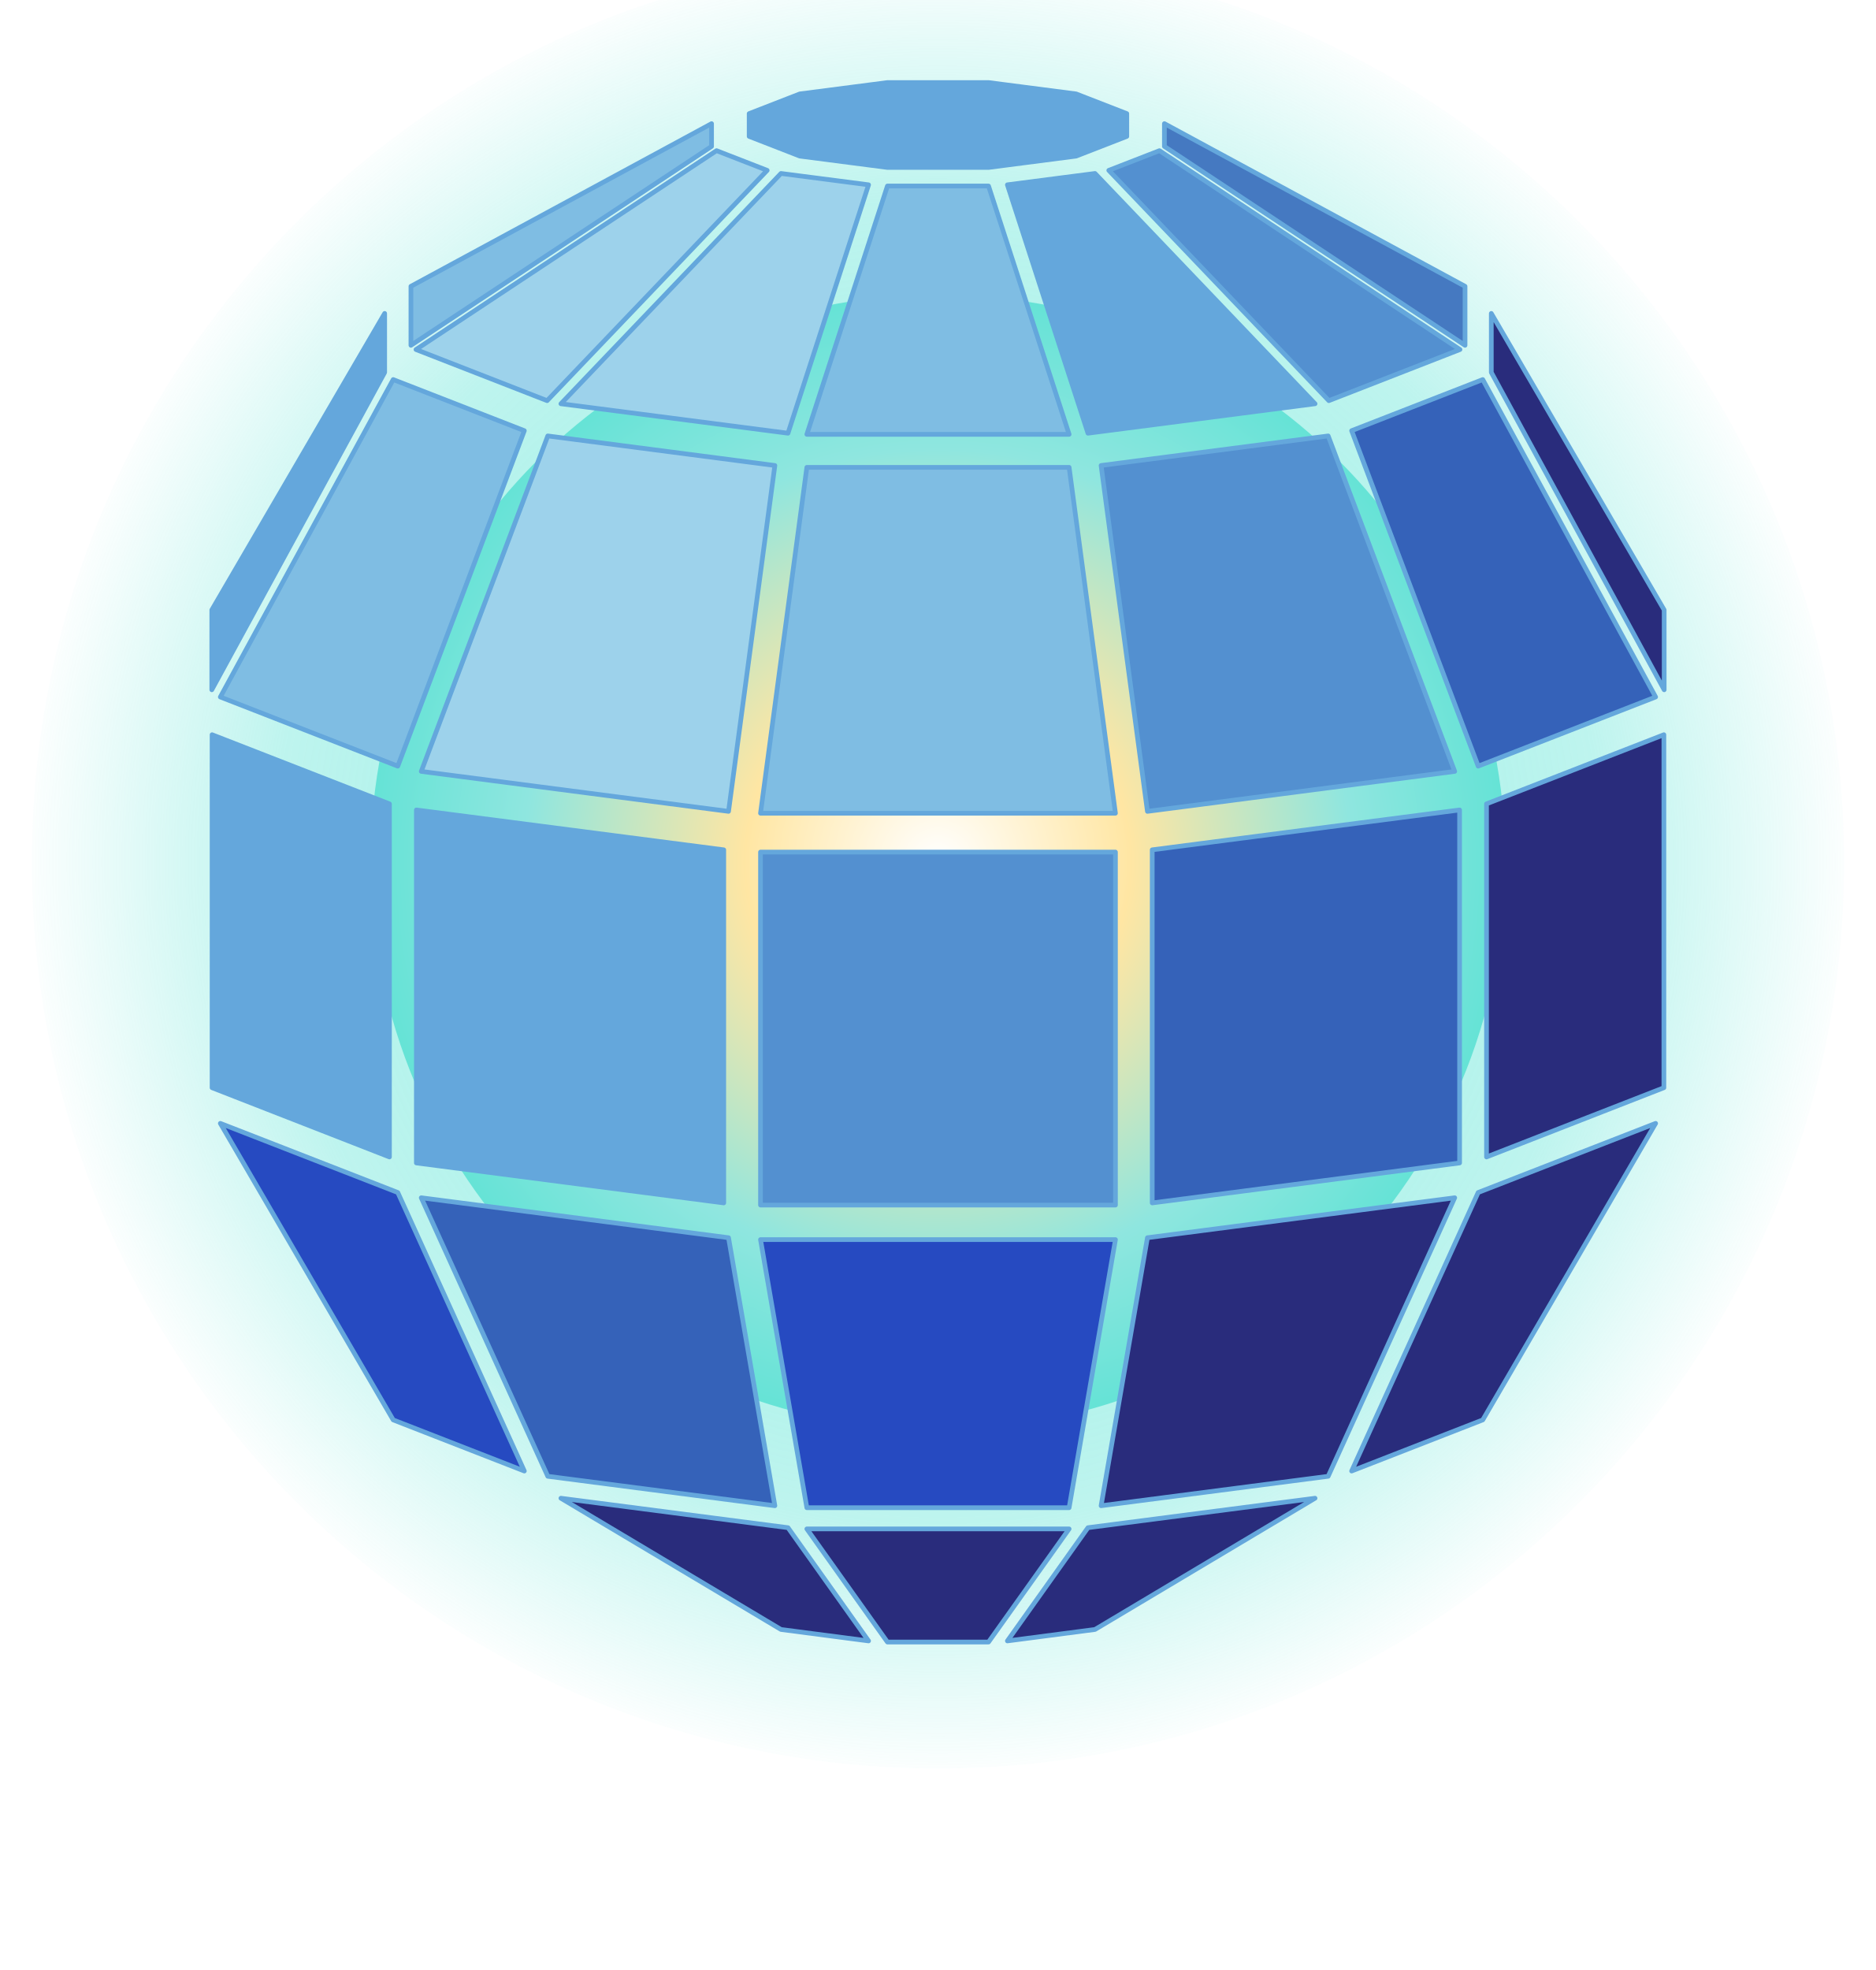
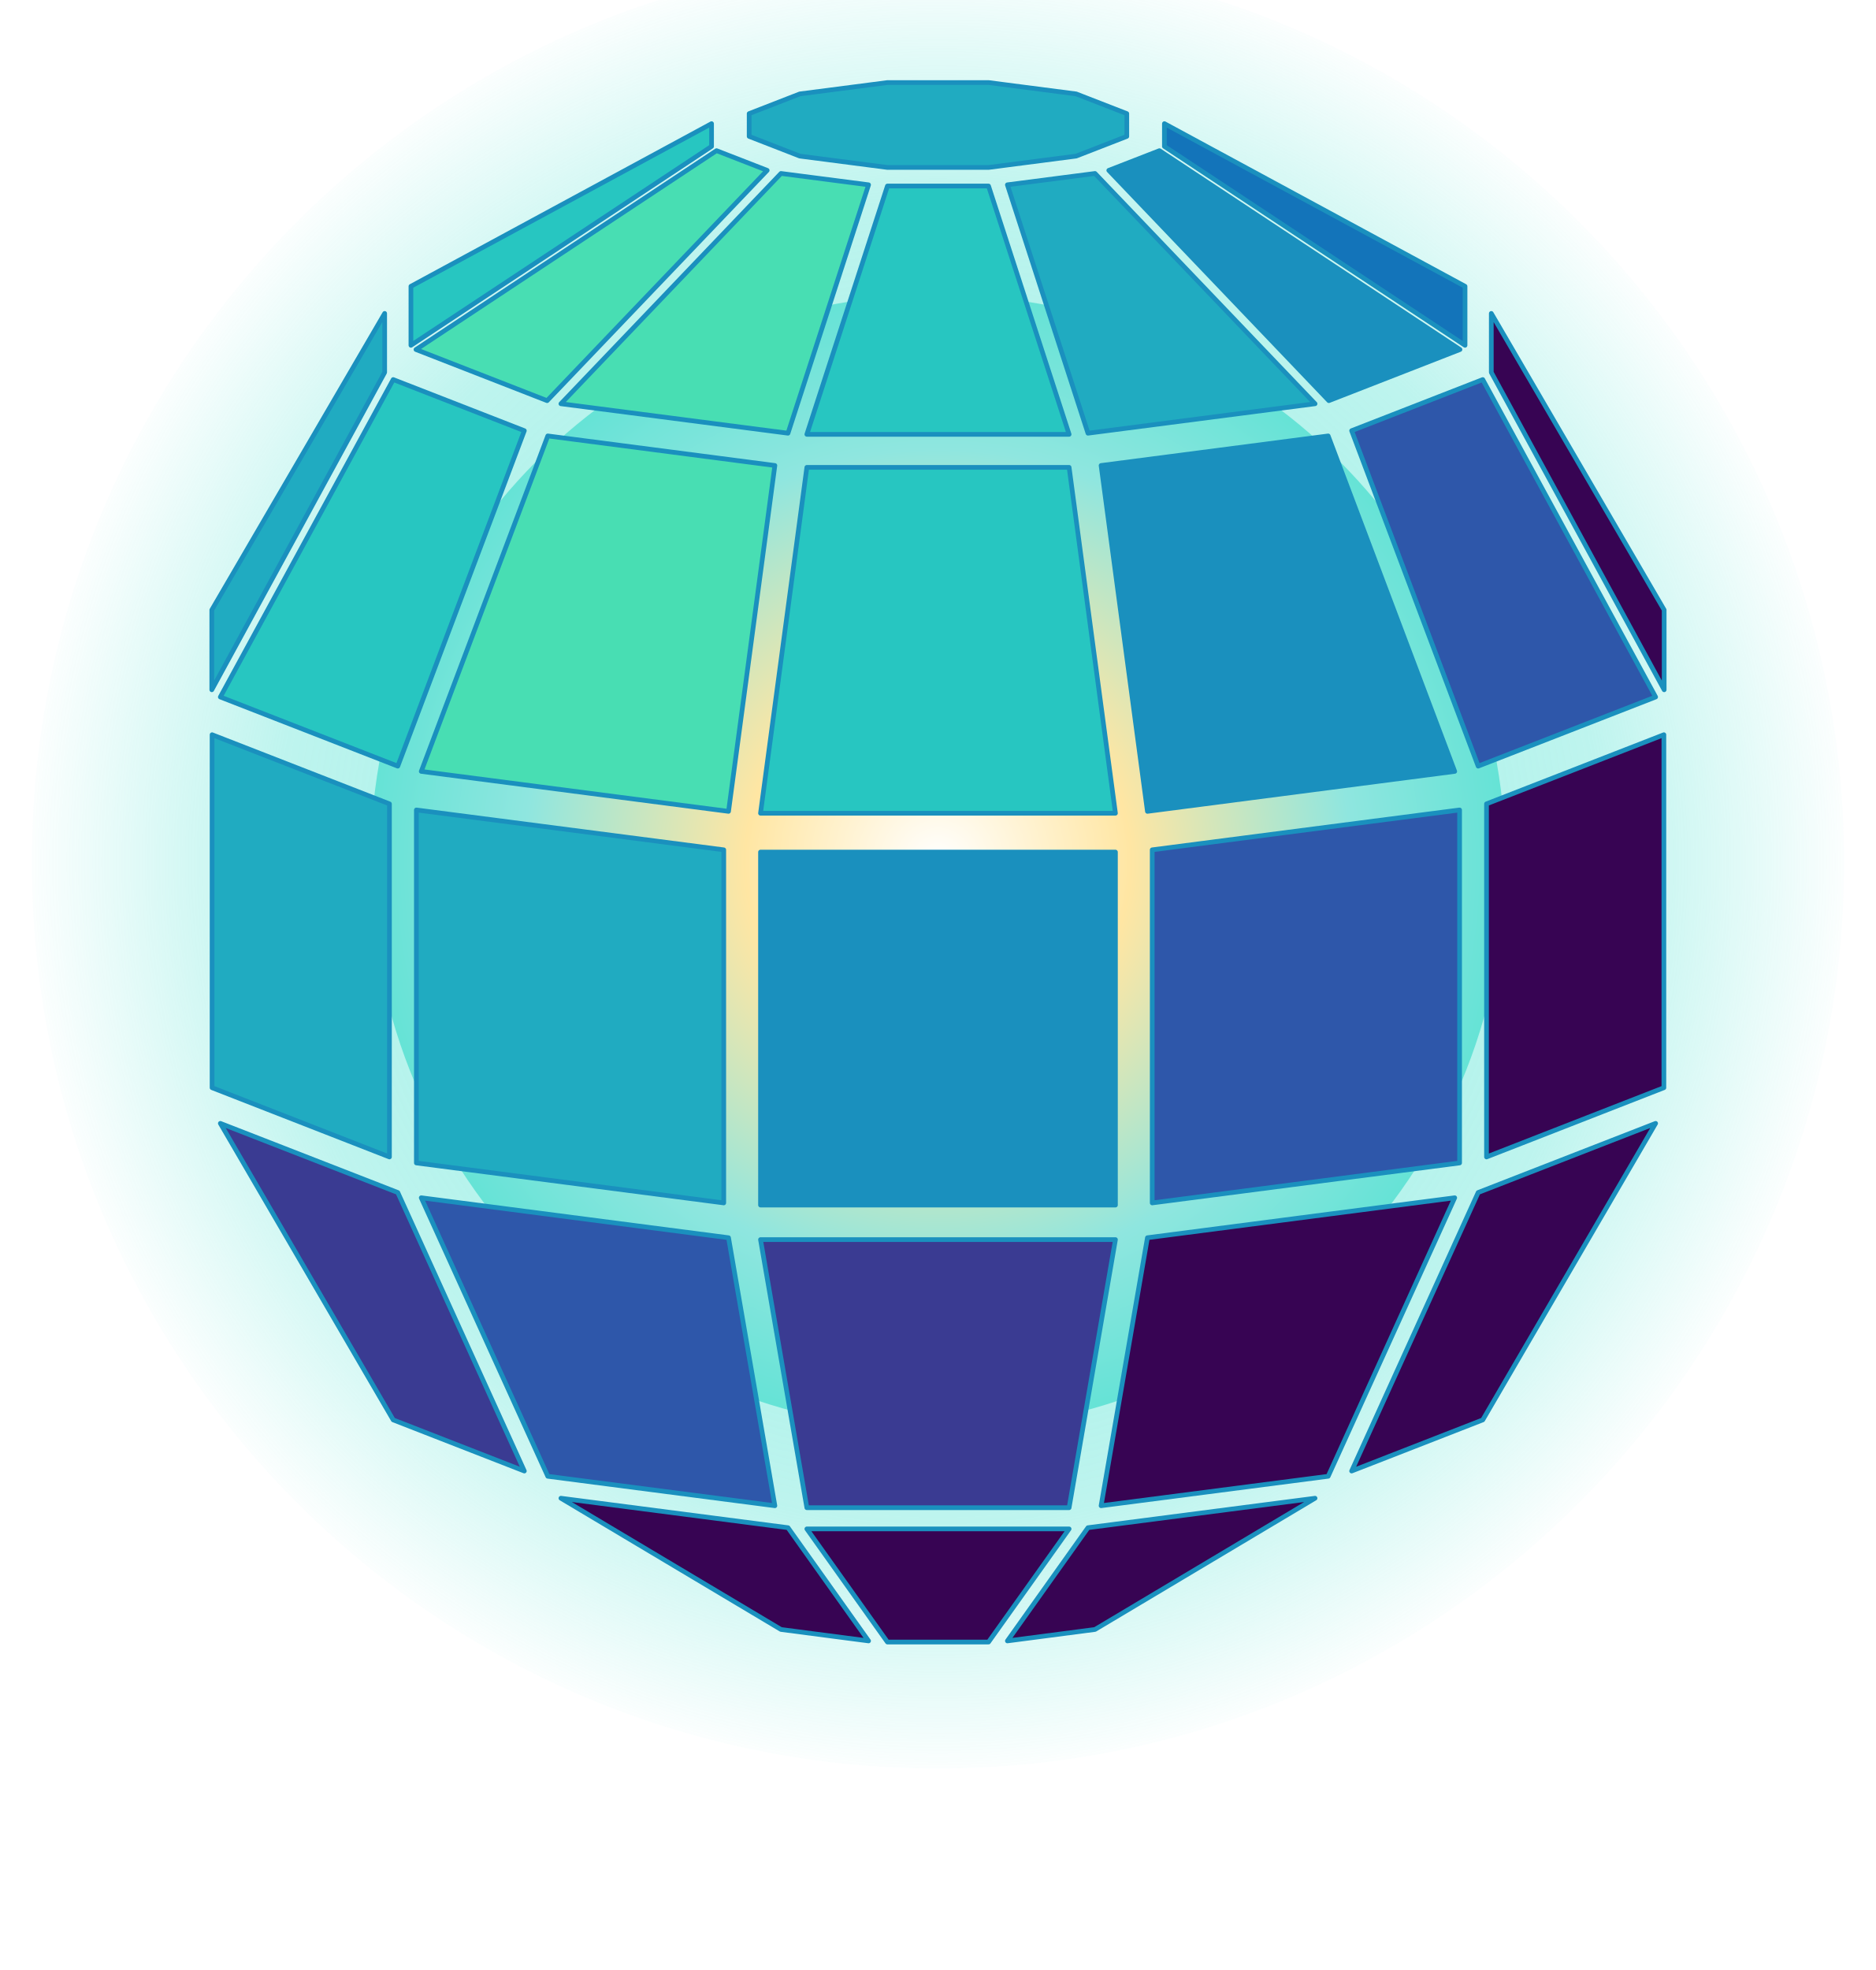
<svg xmlns="http://www.w3.org/2000/svg" viewBox="0 0 200 210" fill="none">
  <defs>
    <radialGradient id="corona" cx="50%" cy="50%" r="50%">
      <stop offset="0.35" stop-color="#5ee7d6" stop-opacity="0.55" />
      <stop offset="0.72" stop-color="#45e0cf" stop-opacity="0.35" />
      <stop offset="1" stop-color="#45e0cf" stop-opacity="0" />
    </radialGradient>
    <radialGradient id="starcore" cx="50%" cy="50%" r="60%">
      <stop offset="0" stop-color="#ffffff" />
      <stop offset="0.28" stop-color="#ffe6a3" />
      <stop offset="0.6" stop-color="#8fe6df" />
      <stop offset="1" stop-color="#45e0cf" />
    </radialGradient>
  </defs>
  <circle cx="100.00" cy="91.92" r="96.6" fill="url(#corona)" />
  <circle cx="100.00" cy="91.92" r="60.5" fill="url(#starcore)" />
-   <polygon points="22.58,65.02 22.58,73.53 41.01,39.70 41.01,33.41" fill="#64a7dc" stroke="#64a7dc" stroke-width="0.5" stroke-linejoin="round" />
-   <polygon points="177.42,73.53 177.42,65.02 158.99,33.41 158.99,39.70" fill="#292c7c" stroke="#64a7dc" stroke-width="0.5" stroke-linejoin="round" />
-   <polygon points="43.81,30.52 43.81,36.81 75.86,15.61 75.86,13.18" fill="#7fbde3" stroke="#64a7dc" stroke-width="0.5" stroke-linejoin="round" />
-   <polygon points="156.19,36.81 156.19,30.52 124.14,13.18 124.14,15.61" fill="#4579c1" stroke="#64a7dc" stroke-width="0.5" stroke-linejoin="round" />
-   <polygon points="105.39,17.85 114.73,16.64 120.13,14.54 120.13,12.11 114.73,10.01 105.39,8.80 94.61,8.80 85.27,10.01 79.87,12.11 79.87,14.54 85.27,16.64 94.61,17.85" fill="#64a7dc" stroke="#64a7dc" stroke-width="0.5" stroke-linejoin="round" />
-   <polygon points="83.26,173.70 92.60,174.92 84.01,162.85 59.80,159.71" fill="#292c7c" stroke="#64a7dc" stroke-width="0.5" stroke-linejoin="round" />
-   <polygon points="107.40,174.92 116.74,173.70 140.20,159.71 115.99,162.85" fill="#292c7c" stroke="#64a7dc" stroke-width="0.5" stroke-linejoin="round" />
-   <polygon points="94.61,175.04 105.39,175.04 113.98,162.98 86.02,162.98" fill="#292c7c" stroke="#64a7dc" stroke-width="0.5" stroke-linejoin="round" />
-   <polygon points="41.92,151.36 55.90,156.81 42.41,127.12 23.49,119.75" fill="#264ac1" stroke="#64a7dc" stroke-width="0.5" stroke-linejoin="round" />
-   <polygon points="144.10,156.81 158.08,151.36 176.51,119.75 157.59,127.12" fill="#292c7c" stroke="#64a7dc" stroke-width="0.5" stroke-linejoin="round" />
-   <polygon points="44.35,37.26 58.33,42.71 81.79,18.16 76.39,16.06" fill="#9dd2eb" stroke="#64a7dc" stroke-width="0.5" stroke-linejoin="round" />
-   <polygon points="141.67,42.71 155.65,37.26 123.61,16.06 118.21,18.16" fill="#5390d0" stroke="#64a7dc" stroke-width="0.5" stroke-linejoin="round" />
-   <polygon points="22.61,115.95 41.52,123.33 41.52,85.69 22.61,78.32" fill="#64a7dc" stroke="#64a7dc" stroke-width="0.5" stroke-linejoin="round" />
-   <polygon points="158.48,123.33 177.39,115.95 177.39,78.32 158.48,85.69" fill="#292c7c" stroke="#64a7dc" stroke-width="0.5" stroke-linejoin="round" />
-   <polygon points="23.49,74.30 42.41,81.67 55.90,45.91 41.92,40.46" fill="#7fbde3" stroke="#64a7dc" stroke-width="0.5" stroke-linejoin="round" />
-   <polygon points="157.59,81.67 176.51,74.30 158.08,40.46 144.10,45.91" fill="#3562b9" stroke="#64a7dc" stroke-width="0.5" stroke-linejoin="round" />
-   <polygon points="58.40,157.37 82.61,160.51 77.67,131.94 44.91,127.68" fill="#3562b9" stroke="#64a7dc" stroke-width="0.5" stroke-linejoin="round" />
-   <polygon points="117.39,160.51 141.60,157.37 155.09,127.68 122.33,131.94" fill="#292c7c" stroke="#64a7dc" stroke-width="0.5" stroke-linejoin="round" />
-   <polygon points="59.80,43.04 84.01,46.18 92.60,19.70 83.26,18.49" fill="#9dd2eb" stroke="#64a7dc" stroke-width="0.5" stroke-linejoin="round" />
-   <polygon points="115.99,46.18 140.20,43.04 116.74,18.49 107.40,19.70" fill="#64a7dc" stroke="#64a7dc" stroke-width="0.5" stroke-linejoin="round" />
-   <polygon points="86.02,46.30 113.98,46.30 105.39,19.83 94.61,19.83" fill="#7fbde3" stroke="#64a7dc" stroke-width="0.5" stroke-linejoin="round" />
-   <polygon points="86.02,160.72 113.98,160.72 118.92,132.14 81.08,132.14" fill="#264ac1" stroke="#64a7dc" stroke-width="0.5" stroke-linejoin="round" />
-   <polygon points="44.91,82.23 77.67,86.49 82.61,49.62 58.40,46.47" fill="#9dd2eb" stroke="#64a7dc" stroke-width="0.5" stroke-linejoin="round" />
-   <polygon points="122.33,86.49 155.09,82.23 141.60,46.47 117.39,49.62" fill="#5390d0" stroke="#64a7dc" stroke-width="0.5" stroke-linejoin="round" />
-   <polygon points="44.39,123.97 77.16,128.23 77.16,90.59 44.39,86.34" fill="#64a7dc" stroke="#64a7dc" stroke-width="0.5" stroke-linejoin="round" />
-   <polygon points="122.84,128.23 155.61,123.97 155.61,86.34 122.84,90.59" fill="#3562b9" stroke="#64a7dc" stroke-width="0.5" stroke-linejoin="round" />
-   <polygon points="81.08,86.69 118.92,86.69 113.98,49.82 86.02,49.82" fill="#7fbde3" stroke="#64a7dc" stroke-width="0.5" stroke-linejoin="round" />
-   <polygon points="81.08,128.46 118.92,128.46 118.92,90.83 81.08,90.83" fill="#5390d0" stroke="#64a7dc" stroke-width="0.5" stroke-linejoin="round" />
+   <polygon points="22.58,65.02 22.58,73.53 41.01,39.70 41.01,33.41" fill="#20ABC1" stroke="#1A90BE" stroke-width="0.5" stroke-linejoin="round" />
+   <polygon points="177.42,73.53 177.42,65.02 158.99,33.41 158.99,39.70" fill="#370453" stroke="#1A90BE" stroke-width="0.5" stroke-linejoin="round" />
+   <polygon points="43.81,30.52 43.81,36.81 75.86,15.61 75.86,13.18" fill="#27C6C1" stroke="#1A90BE" stroke-width="0.5" stroke-linejoin="round" />
+   <polygon points="156.19,36.81 156.19,30.52 124.14,13.18 124.14,15.61" fill="#1374BA" stroke="#1A90BE" stroke-width="0.5" stroke-linejoin="round" />
+   <polygon points="105.39,17.85 114.73,16.64 120.13,14.54 120.13,12.11 114.73,10.01 105.39,8.80 94.61,8.80 85.27,10.01 79.87,12.11 79.87,14.54 85.27,16.64 94.61,17.85" fill="#20ABC1" stroke="#1A90BE" stroke-width="0.5" stroke-linejoin="round" />
+   <polygon points="83.26,173.70 92.60,174.92 84.01,162.85 59.80,159.71" fill="#370453" stroke="#1A90BE" stroke-width="0.5" stroke-linejoin="round" />
+   <polygon points="107.40,174.92 116.74,173.70 140.20,159.71 115.99,162.85" fill="#370453" stroke="#1A90BE" stroke-width="0.5" stroke-linejoin="round" />
+   <polygon points="94.61,175.04 105.39,175.04 113.98,162.98 86.02,162.98" fill="#370453" stroke="#1A90BE" stroke-width="0.5" stroke-linejoin="round" />
+   <polygon points="41.92,151.36 55.90,156.81 42.41,127.12 23.49,119.75" fill="#3A3B92" stroke="#1A90BE" stroke-width="0.5" stroke-linejoin="round" />
+   <polygon points="144.10,156.81 158.08,151.36 176.51,119.75 157.59,127.12" fill="#370453" stroke="#1A90BE" stroke-width="0.5" stroke-linejoin="round" />
+   <polygon points="44.35,37.26 58.33,42.71 81.79,18.16 76.39,16.06" fill="#48DEB3" stroke="#1A90BE" stroke-width="0.5" stroke-linejoin="round" />
+   <polygon points="141.67,42.71 155.65,37.26 123.61,16.06 118.21,18.16" fill="#1A90BE" stroke="#1A90BE" stroke-width="0.5" stroke-linejoin="round" />
+   <polygon points="22.61,115.95 41.52,123.33 41.52,85.69 22.61,78.32" fill="#20ABC1" stroke="#1A90BE" stroke-width="0.5" stroke-linejoin="round" />
+   <polygon points="158.48,123.33 177.39,115.95 177.39,78.32 158.48,85.69" fill="#370453" stroke="#1A90BE" stroke-width="0.5" stroke-linejoin="round" />
+   <polygon points="23.49,74.30 42.41,81.67 55.90,45.91 41.92,40.46" fill="#27C6C1" stroke="#1A90BE" stroke-width="0.5" stroke-linejoin="round" />
+   <polygon points="157.59,81.67 176.51,74.30 158.08,40.46 144.10,45.91" fill="#2E57AA" stroke="#1A90BE" stroke-width="0.5" stroke-linejoin="round" />
+   <polygon points="58.40,157.37 82.61,160.51 77.67,131.94 44.91,127.68" fill="#2E57AA" stroke="#1A90BE" stroke-width="0.5" stroke-linejoin="round" />
+   <polygon points="117.39,160.51 141.60,157.37 155.09,127.68 122.33,131.94" fill="#370453" stroke="#1A90BE" stroke-width="0.5" stroke-linejoin="round" />
+   <polygon points="59.80,43.04 84.01,46.18 92.60,19.70 83.26,18.49" fill="#48DEB3" stroke="#1A90BE" stroke-width="0.5" stroke-linejoin="round" />
+   <polygon points="115.99,46.18 140.20,43.04 116.74,18.49 107.40,19.70" fill="#20ABC1" stroke="#1A90BE" stroke-width="0.5" stroke-linejoin="round" />
+   <polygon points="86.02,46.30 113.98,46.30 105.39,19.83 94.61,19.83" fill="#27C6C1" stroke="#1A90BE" stroke-width="0.5" stroke-linejoin="round" />
+   <polygon points="86.02,160.72 113.98,160.72 118.92,132.14 81.08,132.14" fill="#3A3B92" stroke="#1A90BE" stroke-width="0.5" stroke-linejoin="round" />
+   <polygon points="44.91,82.23 77.67,86.49 82.61,49.62 58.40,46.47" fill="#48DEB3" stroke="#1A90BE" stroke-width="0.5" stroke-linejoin="round" />
+   <polygon points="122.33,86.49 155.09,82.23 141.60,46.47 117.39,49.62" fill="#1A90BE" stroke="#1A90BE" stroke-width="0.5" stroke-linejoin="round" />
+   <polygon points="44.39,123.97 77.16,128.23 77.16,90.59 44.39,86.34" fill="#20ABC1" stroke="#1A90BE" stroke-width="0.5" stroke-linejoin="round" />
+   <polygon points="122.84,128.23 155.61,123.97 155.61,86.34 122.84,90.59" fill="#2E57AA" stroke="#1A90BE" stroke-width="0.5" stroke-linejoin="round" />
+   <polygon points="81.08,86.69 118.92,86.69 113.98,49.82 86.02,49.82" fill="#27C6C1" stroke="#1A90BE" stroke-width="0.5" stroke-linejoin="round" />
+   <polygon points="81.08,128.46 118.92,128.46 118.92,90.83 81.08,90.83" fill="#1A90BE" stroke="#1A90BE" stroke-width="0.5" stroke-linejoin="round" />
</svg>
